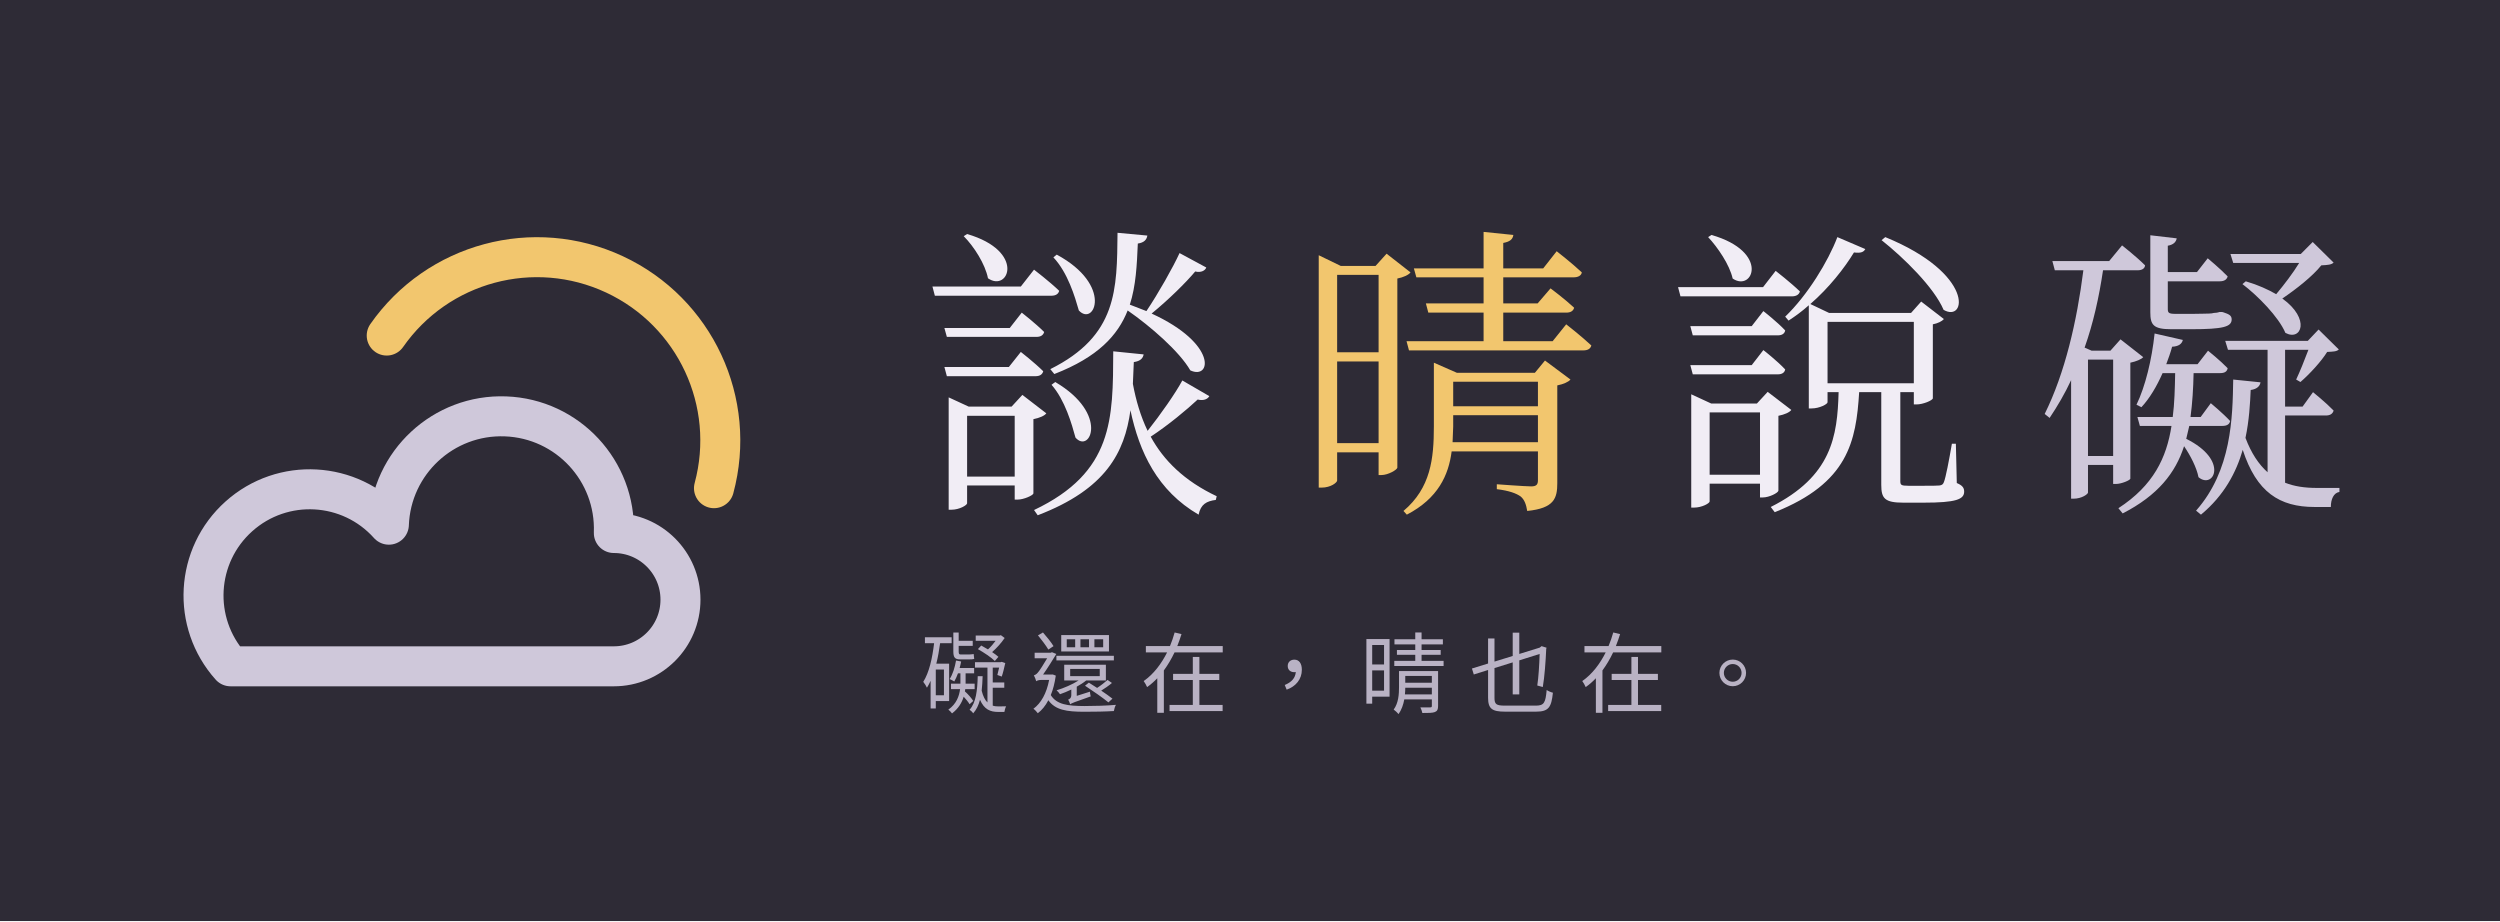
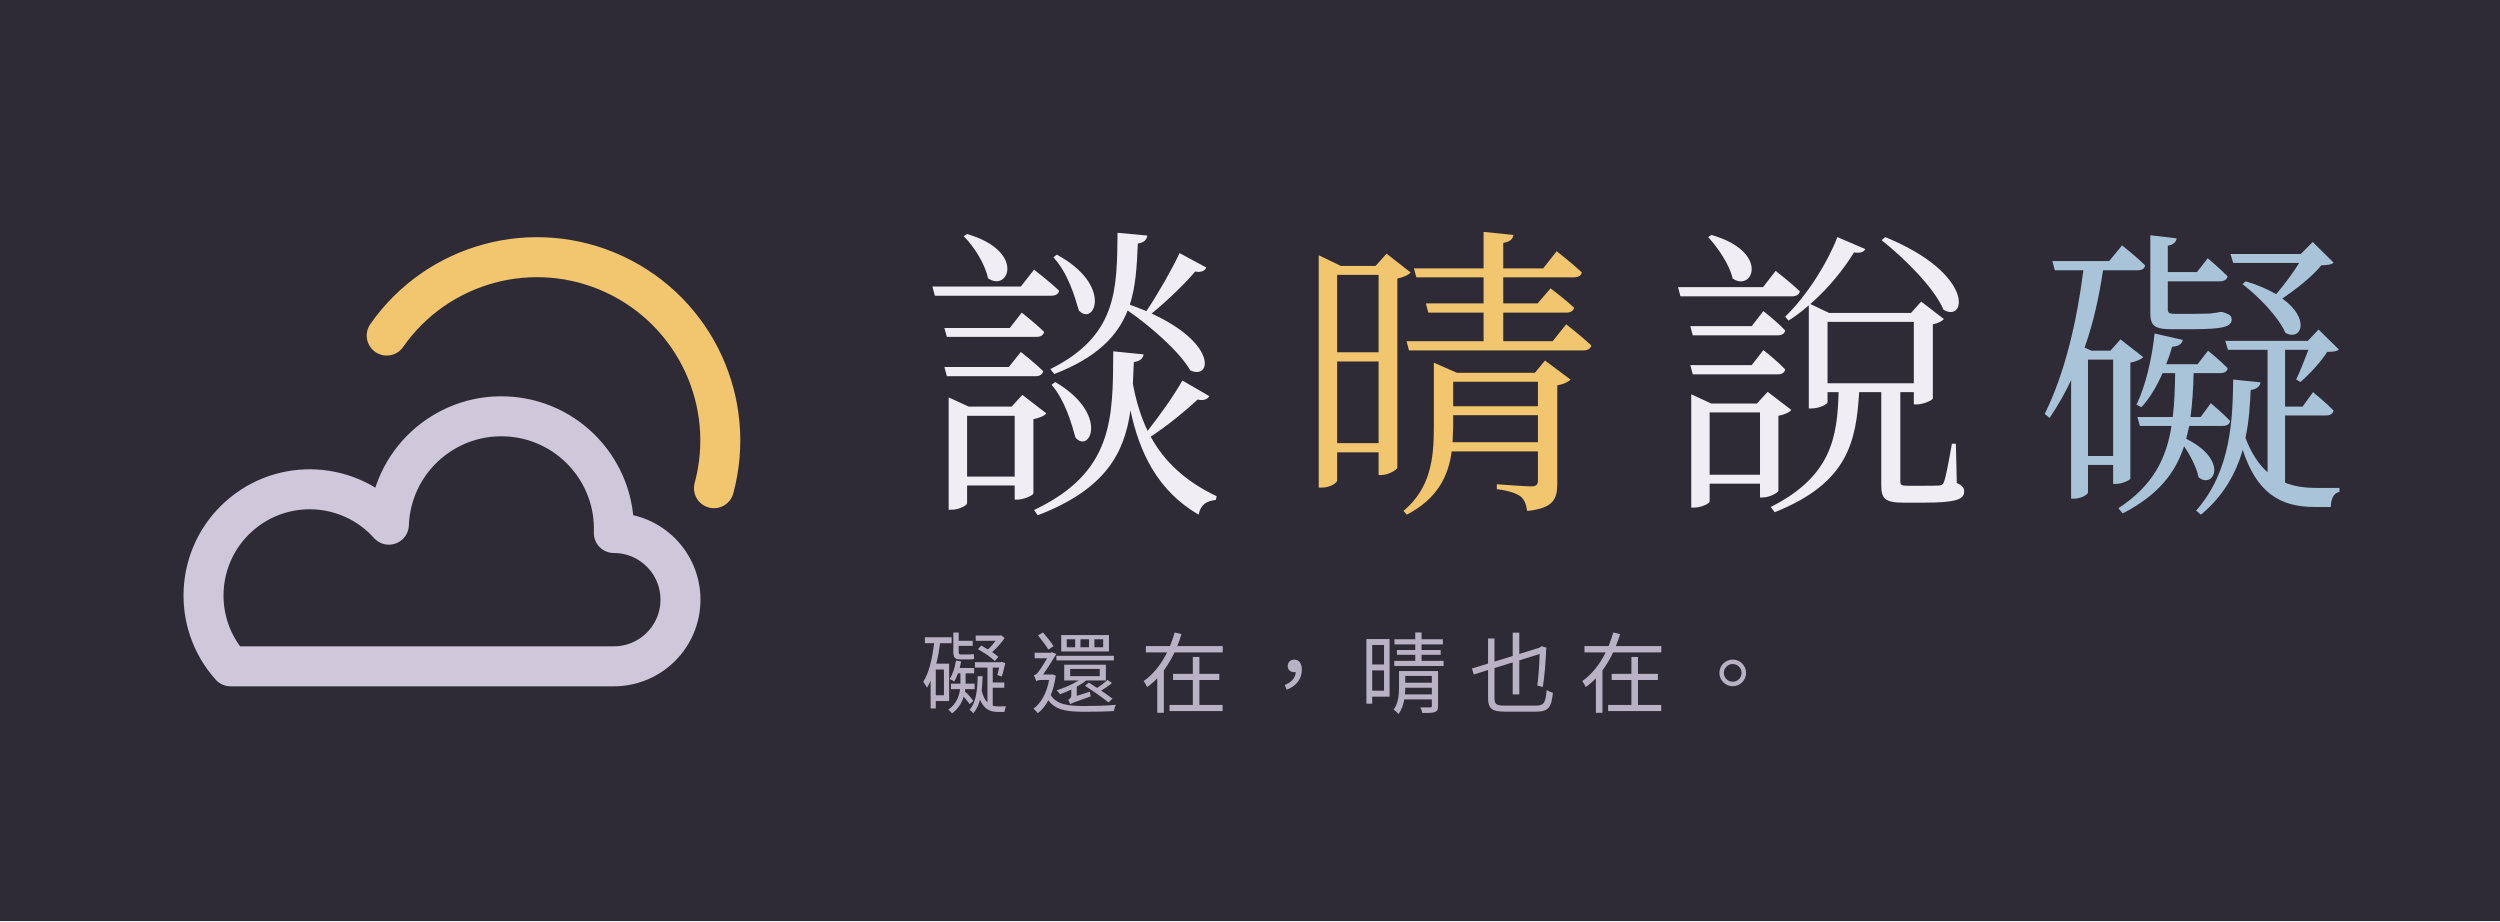
<svg xmlns="http://www.w3.org/2000/svg" width="1140" height="420" viewBox="0 0 1140 420">
  <rect width="1140" height="420" fill="#2E2B36" />
  <g data-layer="sym">
    <g transform="translate(210 210) scale(0.7598346) translate(-18.0 3.5)">
      <g data-layer="a">
        <path d="M -120 120 H 110 A 40 40 0 0 0 110 40 A 67.5 67.5 0 0 0 -25 35 A 55 55 0 0 0 -120 120 Z" fill="none" stroke="#CFC8DA" stroke-width="24" stroke-linecap="round" stroke-linejoin="round" />
      </g>
      <g data-layer="q">
        <path d="M -26.3 -78.5 A 110 110 0 0 1 170.1 13.1" fill="none" stroke="#F2C66E" stroke-width="24" stroke-linecap="round" stroke-linejoin="round" />
      </g>
    </g>
  </g>
  <g data-layer="txt">
    <text x="420.0" y="223.2" font-family="Noto Serif CJK TC" font-size="140" fill="#F1EDF5">談</text>
    <text x="590.0" y="223.2" font-family="Noto Serif CJK TC" font-size="140" fill="#F2C66E">晴</text>
    <text x="760.0" y="223.2" font-family="Noto Serif CJK TC" font-size="140" fill="#F1EDF5">說</text>
-     <text x="930.0" y="223.2" font-family="Noto Serif CJK TC" font-size="140" fill="#CFC8DA">礙</text>
+     <text x="930.0" y="223.2" font-family="Noto Serif CJK TC" font-size="140" fill="#A9C3D8">礙</text>
  </g>
  <g data-layer="sub">
    <text x="420.0" y="322" font-family="Noto Sans CJK TC" font-size="40" fill="#B9B2C4">礙</text>
    <text x="470.0" y="322" font-family="Noto Sans CJK TC" font-size="40" fill="#B9B2C4">還</text>
    <text x="520.0" y="322" font-family="Noto Sans CJK TC" font-size="40" fill="#B9B2C4">在</text>
    <text x="570.0" y="322" font-family="Noto Sans CJK TC" font-size="40" fill="#B9B2C4">，</text>
    <text x="620.0" y="322" font-family="Noto Sans CJK TC" font-size="40" fill="#B9B2C4">晴</text>
    <text x="670.0" y="322" font-family="Noto Sans CJK TC" font-size="40" fill="#B9B2C4">也</text>
    <text x="720.0" y="322" font-family="Noto Sans CJK TC" font-size="40" fill="#B9B2C4">在</text>
    <text x="770.0" y="322" font-family="Noto Sans CJK TC" font-size="40" fill="#B9B2C4">。</text>
  </g>
</svg>
